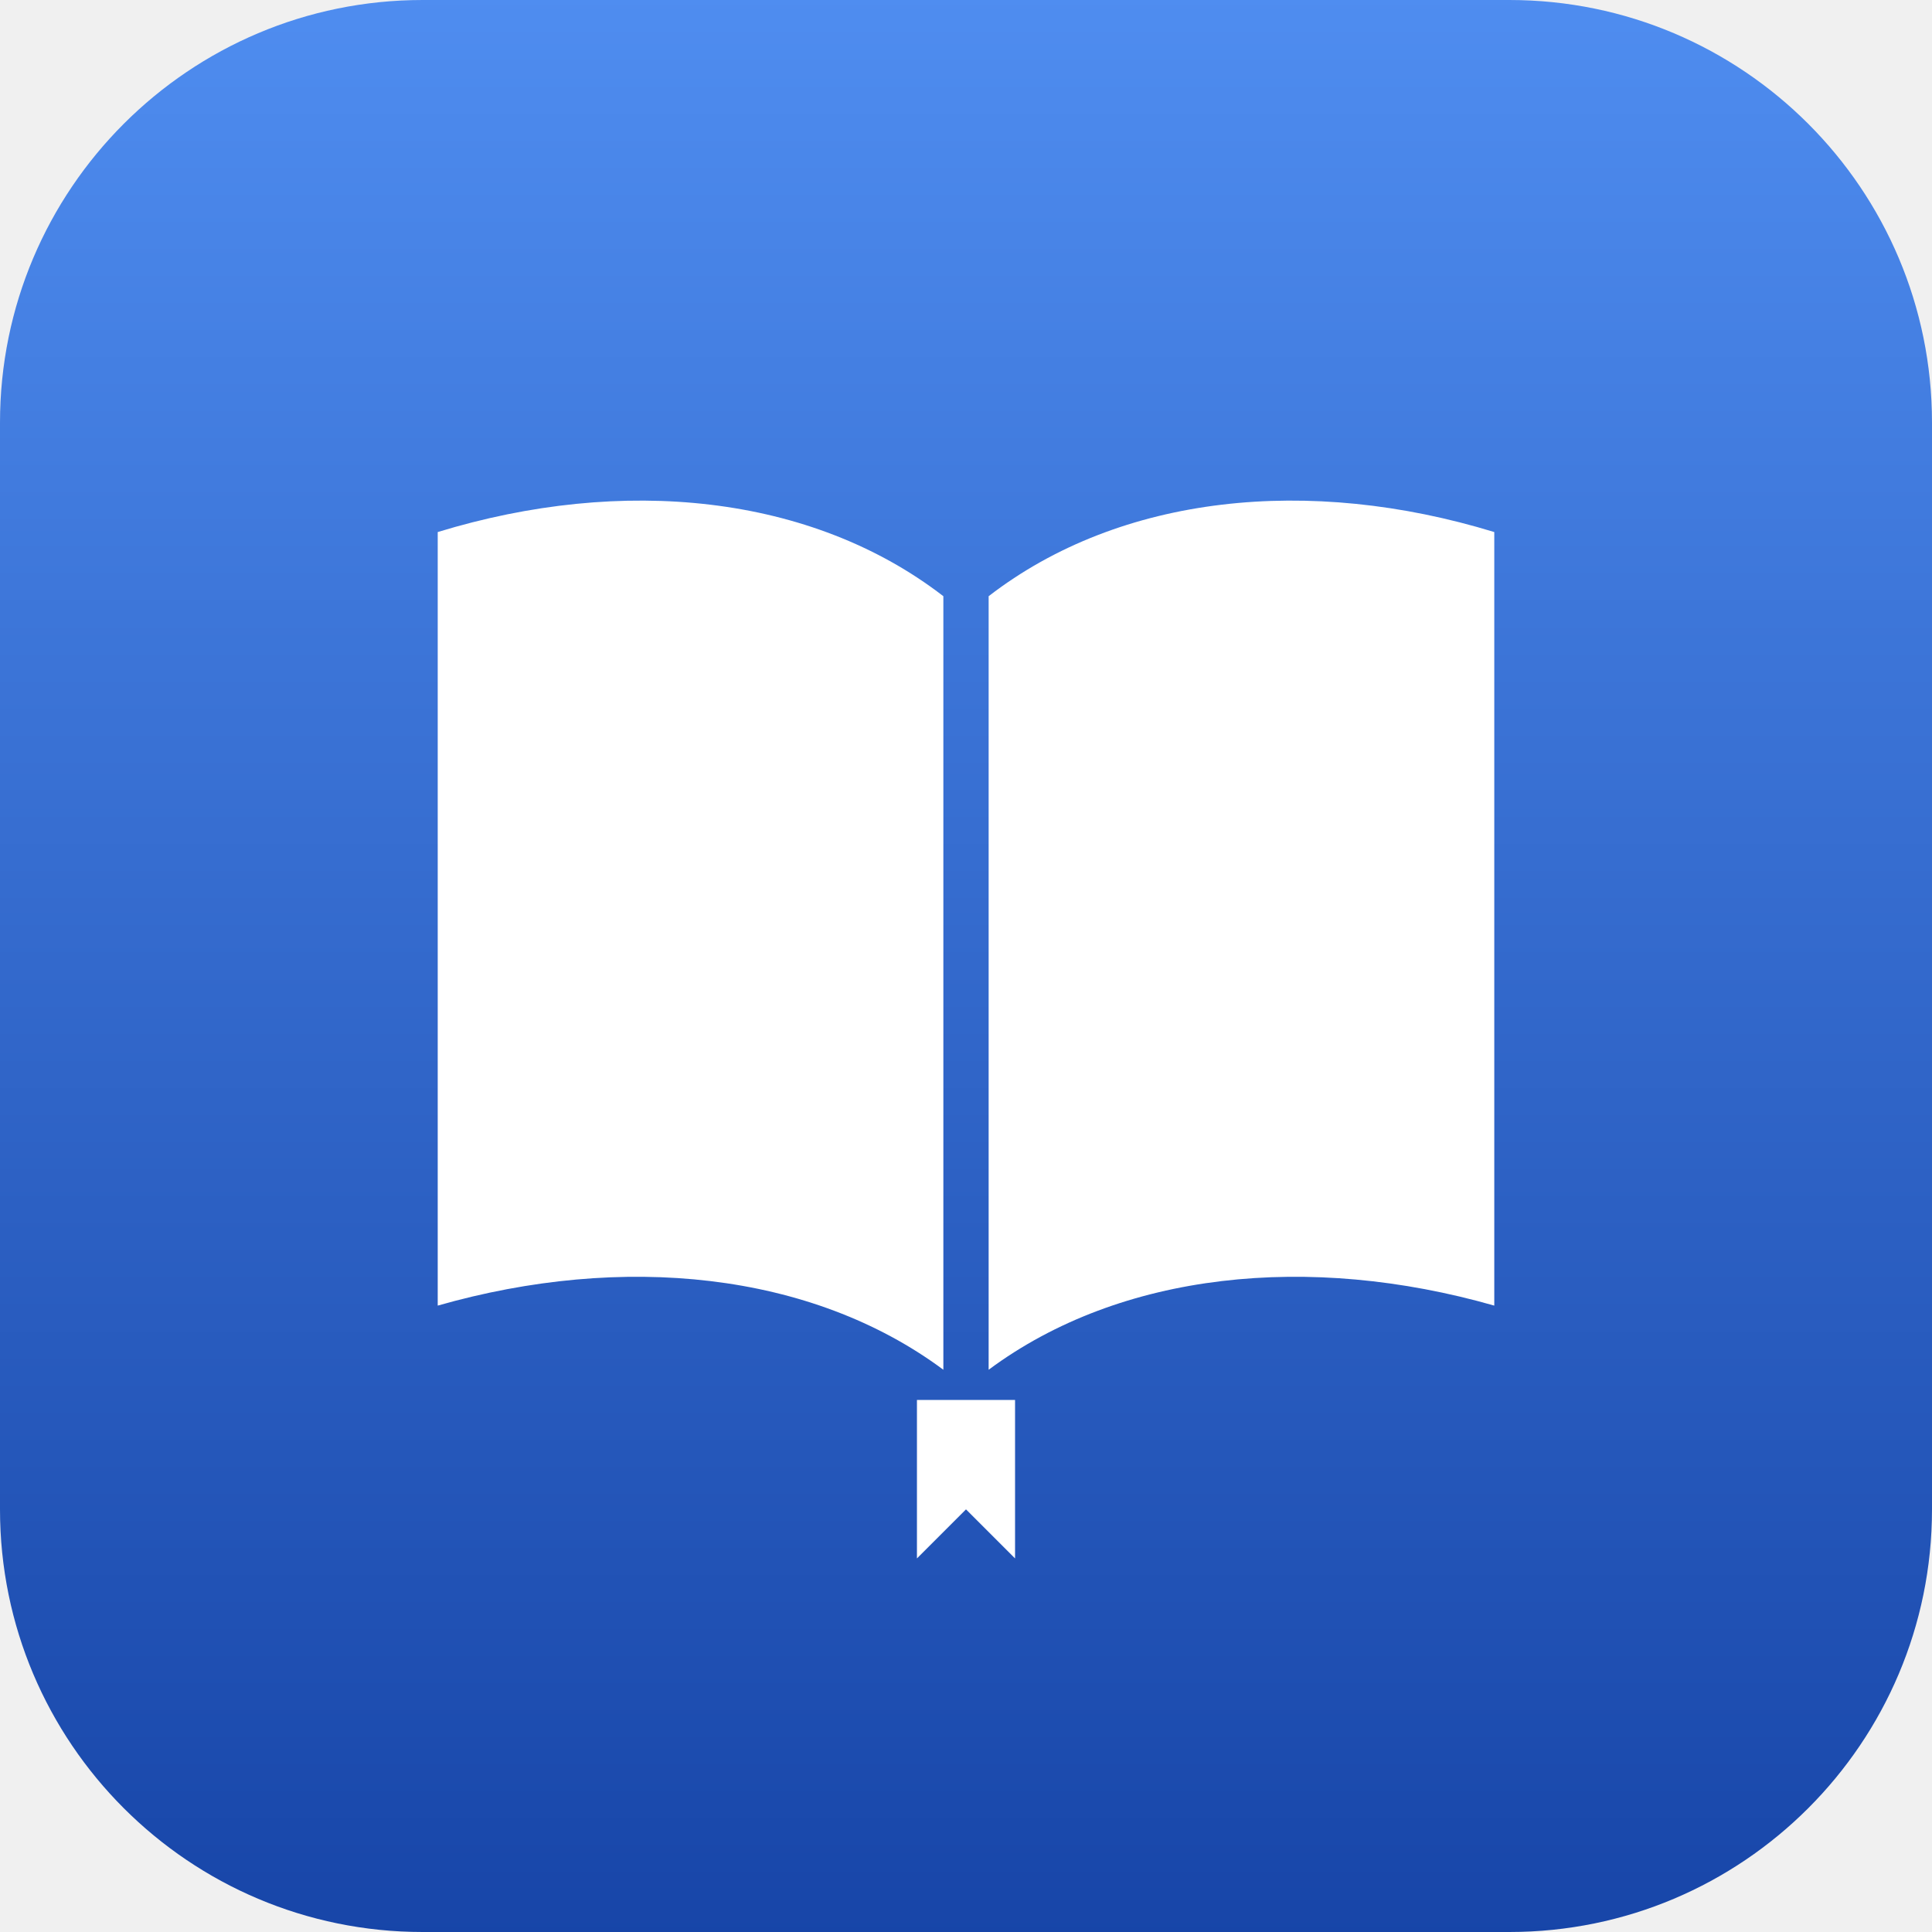
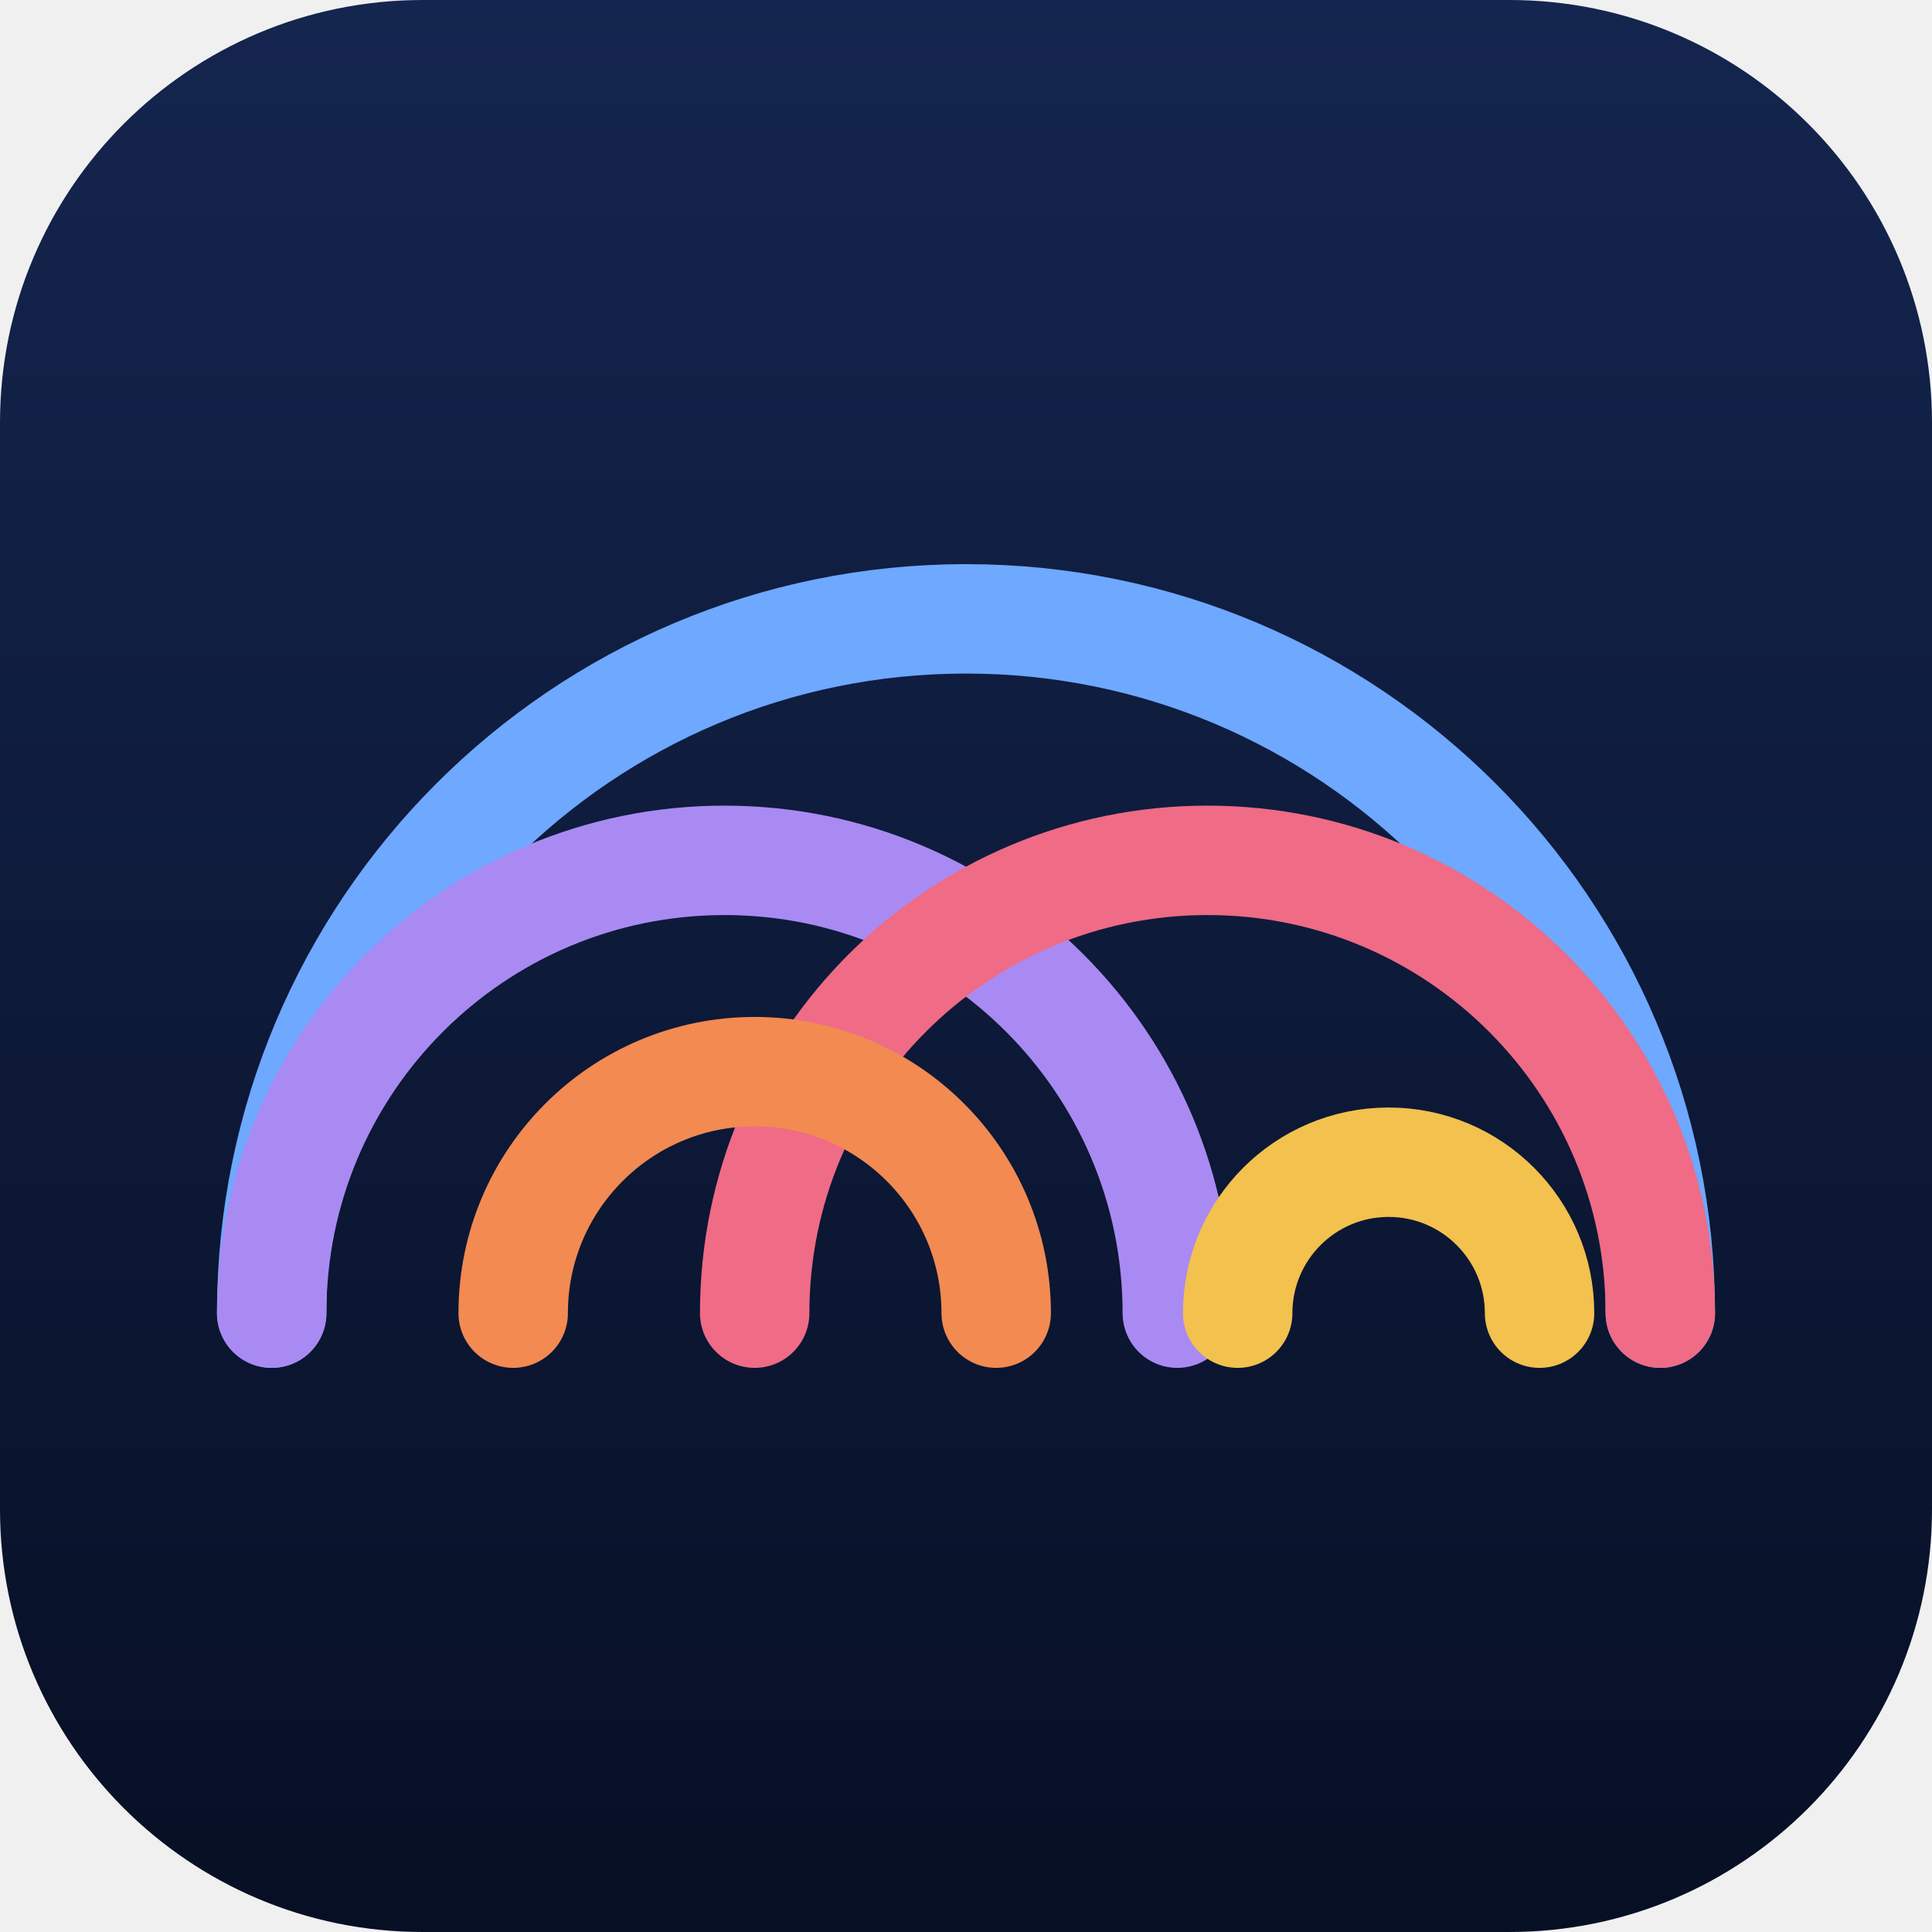
<svg xmlns="http://www.w3.org/2000/svg" width="64" height="64" viewBox="0 0 1024 1024">
  <defs>
    <linearGradient id="g" x1="0" y1="0" x2="0" y2="1">
-       <stop offset="0" stop-color="#4f8df0" />
-       <stop offset="1" stop-color="#1745a8" />
+       <stop offset="0" stop-color="#14254f" />
+       <stop offset="1" stop-color="#070f24" />
    </linearGradient>
  </defs>
  <rect width="1024" height="1024" rx="224" fill="url(#g)" />
-   <path d="M500 316 C430 262 330 252 232 282 L232 692 C330 664 430 674 500 726 Z" fill="#fff" />
-   <path d="M524 316 C594 262 694 252 792 282 L792 692 C694 664 594 674 524 726 Z" fill="#fff" />
-   <path d="M486 742 L538 742 L538 826 L512 800 L486 826 Z" fill="#fff" />
+   <path d="M144 696 A368 368 0 0 1 880 696" fill="none" stroke="#6ea8ff" stroke-width="58" stroke-linecap="round" />
+   <path d="M144 696 A240 240 0 0 1 624 696" fill="none" stroke="#a98af2" stroke-width="58" stroke-linecap="round" />
+   <path d="M400 696 A240 240 0 0 1 880 696" fill="none" stroke="#ef6b86" stroke-width="58" stroke-linecap="round" />
+   <path d="M272 696 A128 128 0 0 1 528 696" fill="none" stroke="#f28a52" stroke-width="58" stroke-linecap="round" />
+   <path d="M656 696 A80 80 0 0 1 816 696" fill="none" stroke="#f2c14e" stroke-width="58" stroke-linecap="round" />
</svg>
